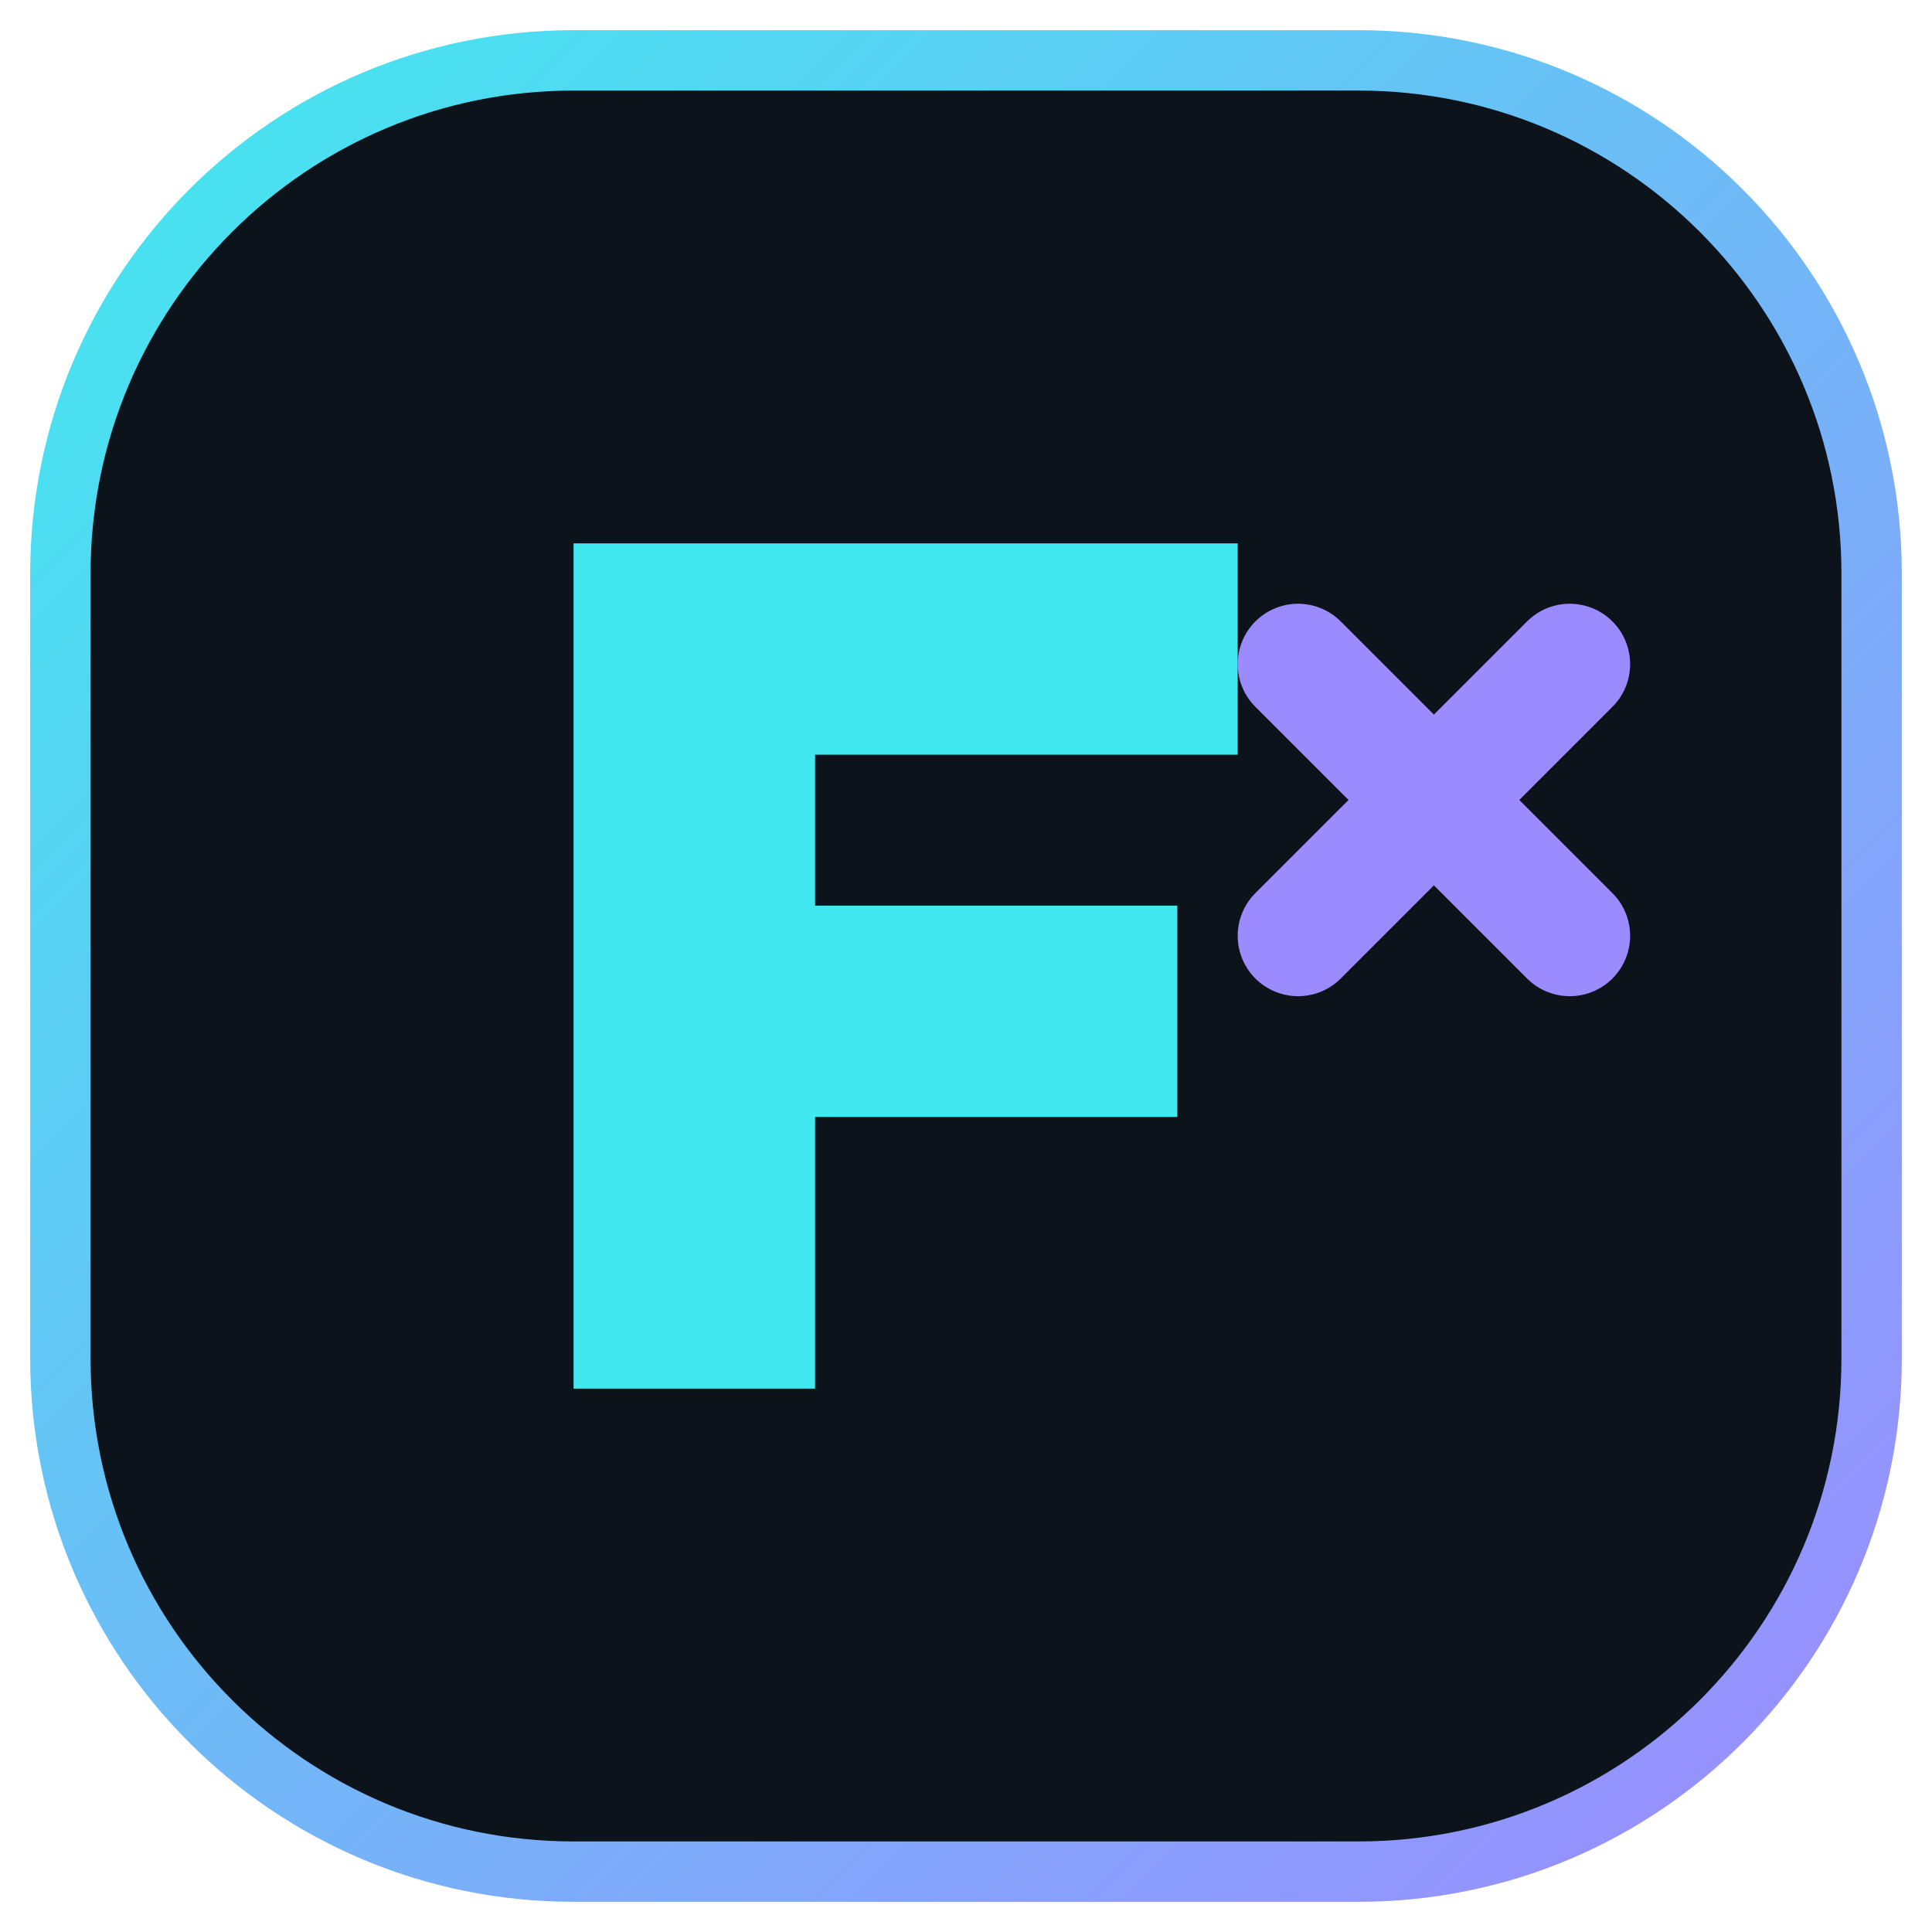
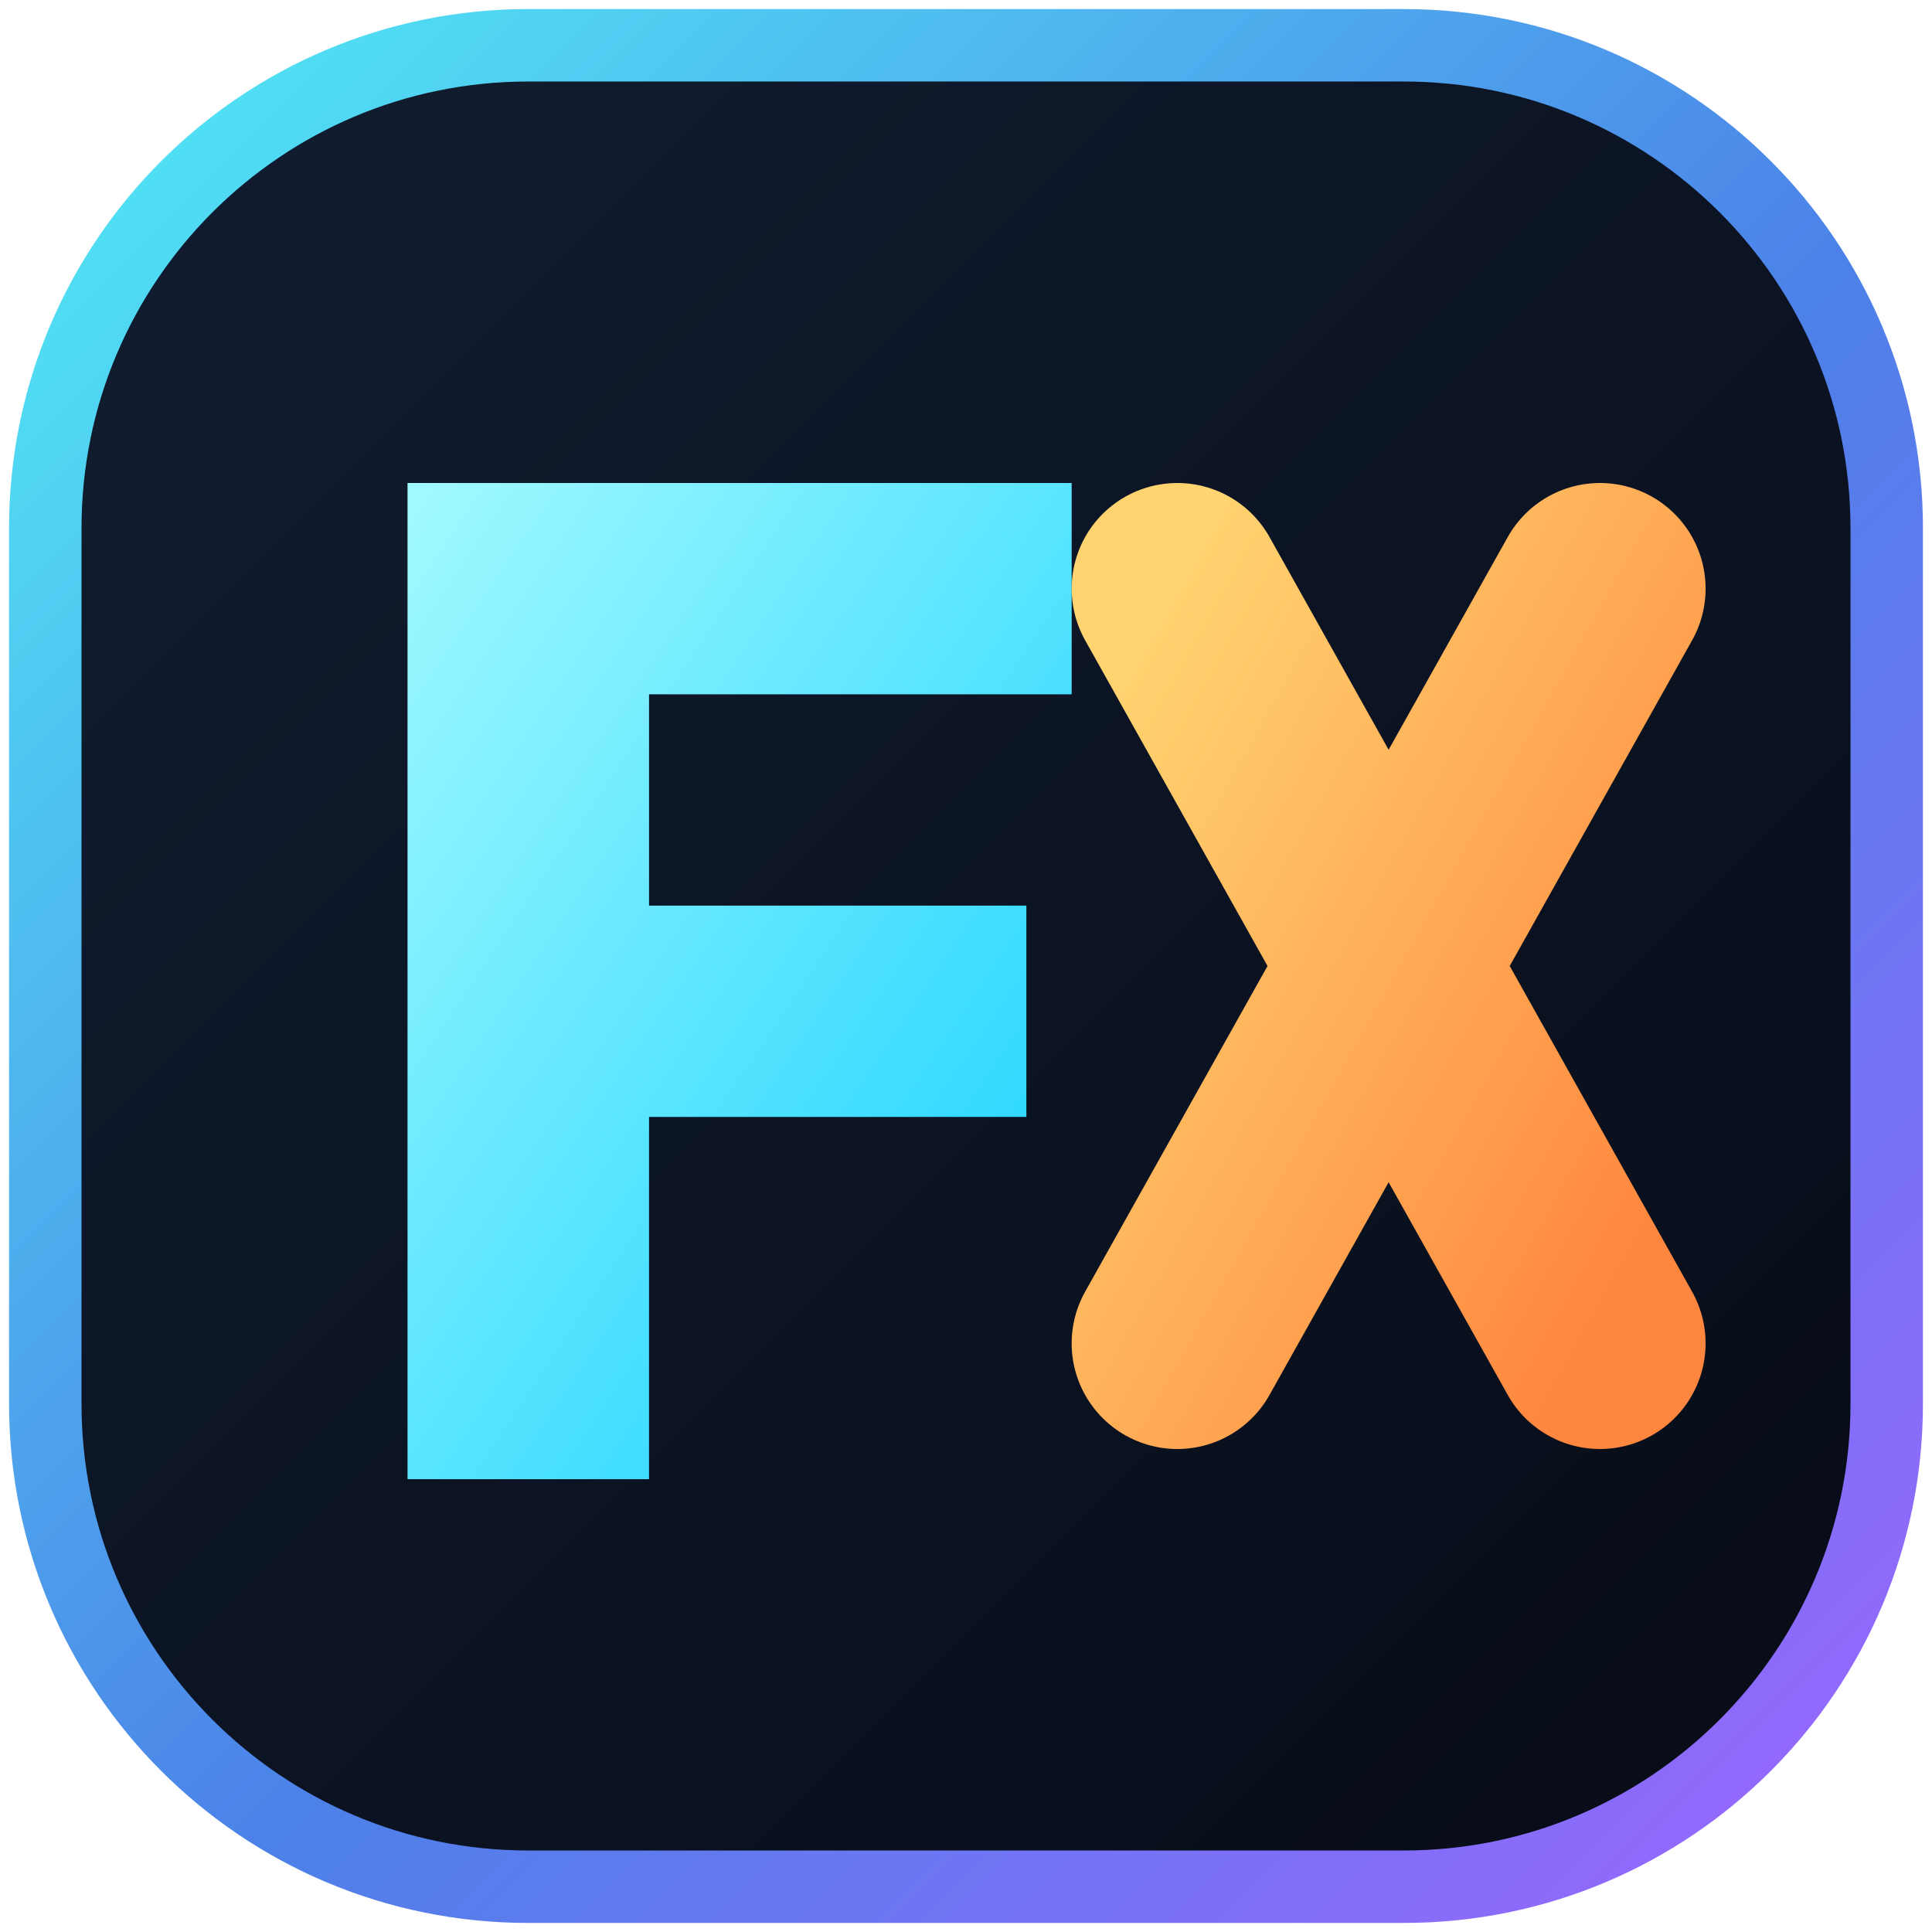
- <svg xmlns="http://www.w3.org/2000/svg" viewBox="0 0 64 64">
+ <svg xmlns="http://www.w3.org/2000/svg" viewBox="0 0 64 64" role="img" aria-label="FarisTech X">
  <defs>
-     <linearGradient id="a" x1="0" y1="0" x2="1" y2="1">
-       <stop stop-color="#42e8ef" />
-       <stop offset="1" stop-color="#9c8bff" />
+     <linearGradient id="bg" x1="0" y1="0" x2="1" y2="1">
+       <stop stop-color="#111D31" />
+       <stop offset="1" stop-color="#070B16" />
+     </linearGradient>
+     <linearGradient id="rim" x1="0" y1="0" x2="1" y2="1">
+       <stop stop-color="#51E9F5" />
+       <stop offset=".55" stop-color="#4C81E8" />
+       <stop offset="1" stop-color="#9B66FF" />
+     </linearGradient>
+     <linearGradient id="f" x1="0" y1="0" x2="1" y2="1">
+       <stop stop-color="#A2FAFF" />
+       <stop offset="1" stop-color="#11CFFF" />
+     </linearGradient>
+     <linearGradient id="x" x1="0" y1="0" x2="1" y2="1">
+       <stop stop-color="#FFD36F" />
+       <stop offset="1" stop-color="#FF863E" />
    </linearGradient>
  </defs>
-   <rect x="2" y="2" width="60" height="60" rx="17" fill="#0d131a" stroke="url(#a)" stroke-width="2" />
-   <path d="M19 46V18h22v7H27v5h12v7H27v9z" fill="#42e8ef" />
-   <path d="M43 22l9 9m0-9l-9 9" stroke="#9c8bff" stroke-width="4" stroke-linecap="round" />
+   <rect x="1.5" y="1.5" width="61" height="61" rx="16" fill="url(#bg)" stroke="url(#rim)" stroke-width="2.4" />
+   <path d="M13.5 16H35.5V23H21.5V30H34V37H21.5V49H13.5Z" fill="url(#f)" />
+   <path d="M39 19.5L53 44.5M53 19.5L39 44.5" fill="none" stroke="url(#x)" stroke-width="7" stroke-linecap="round" />
</svg>
